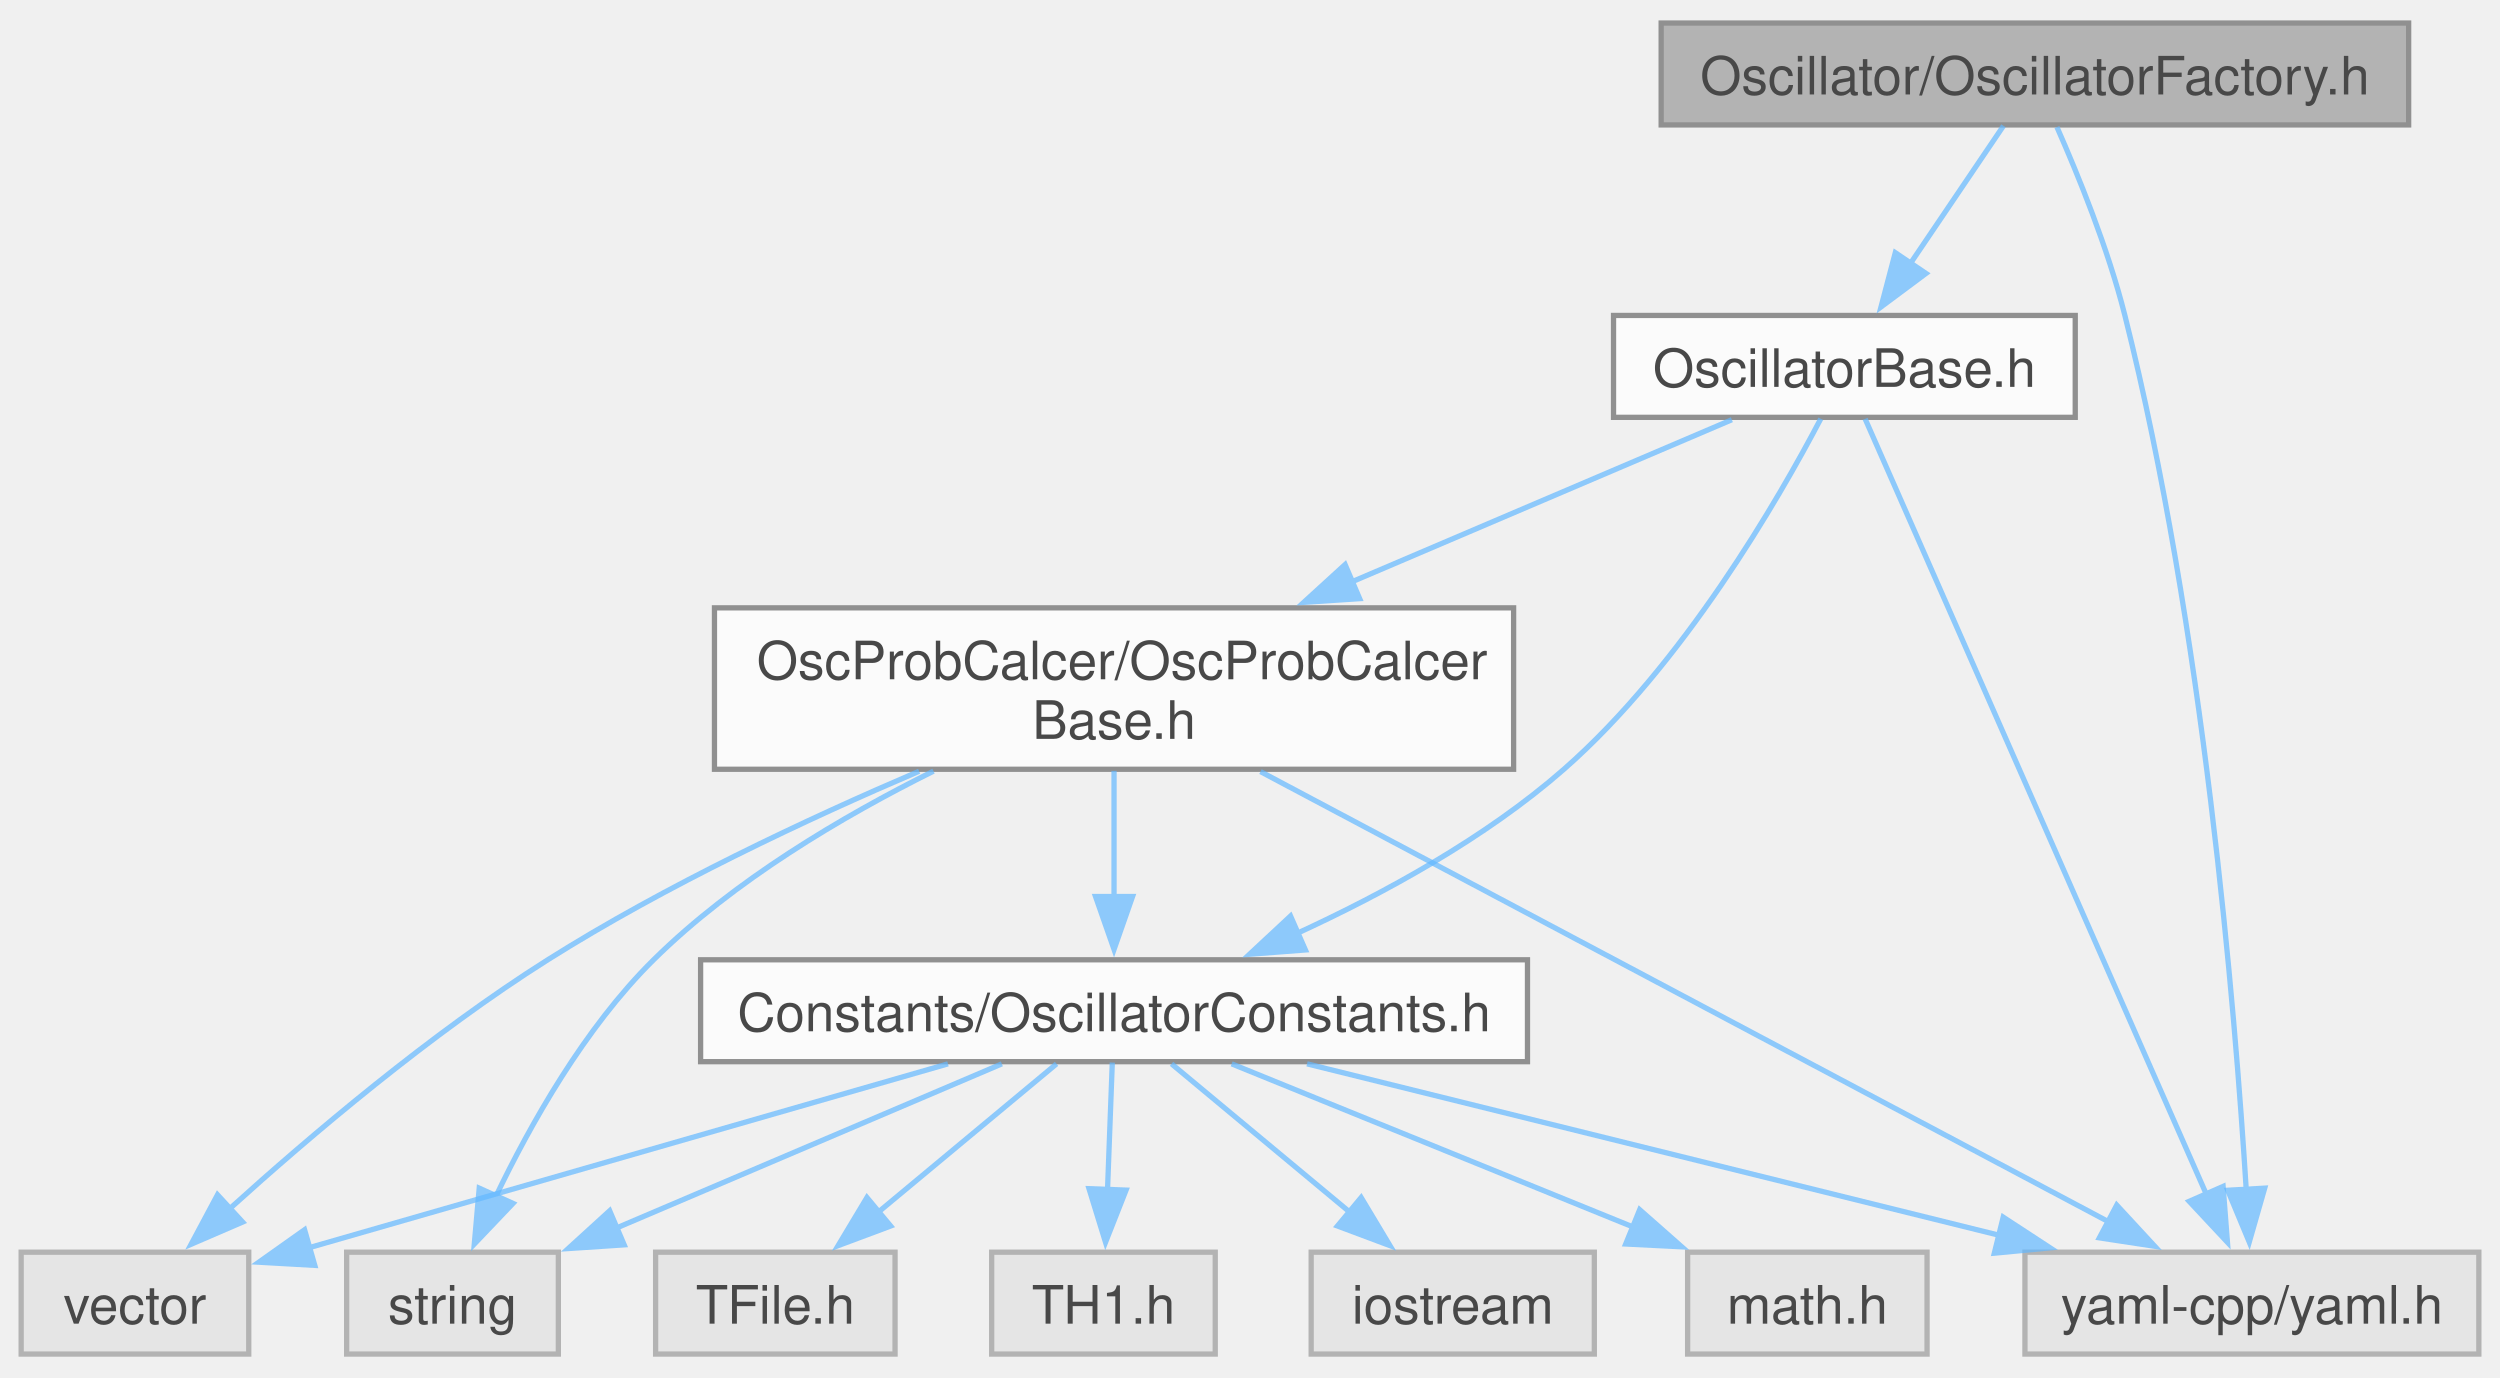
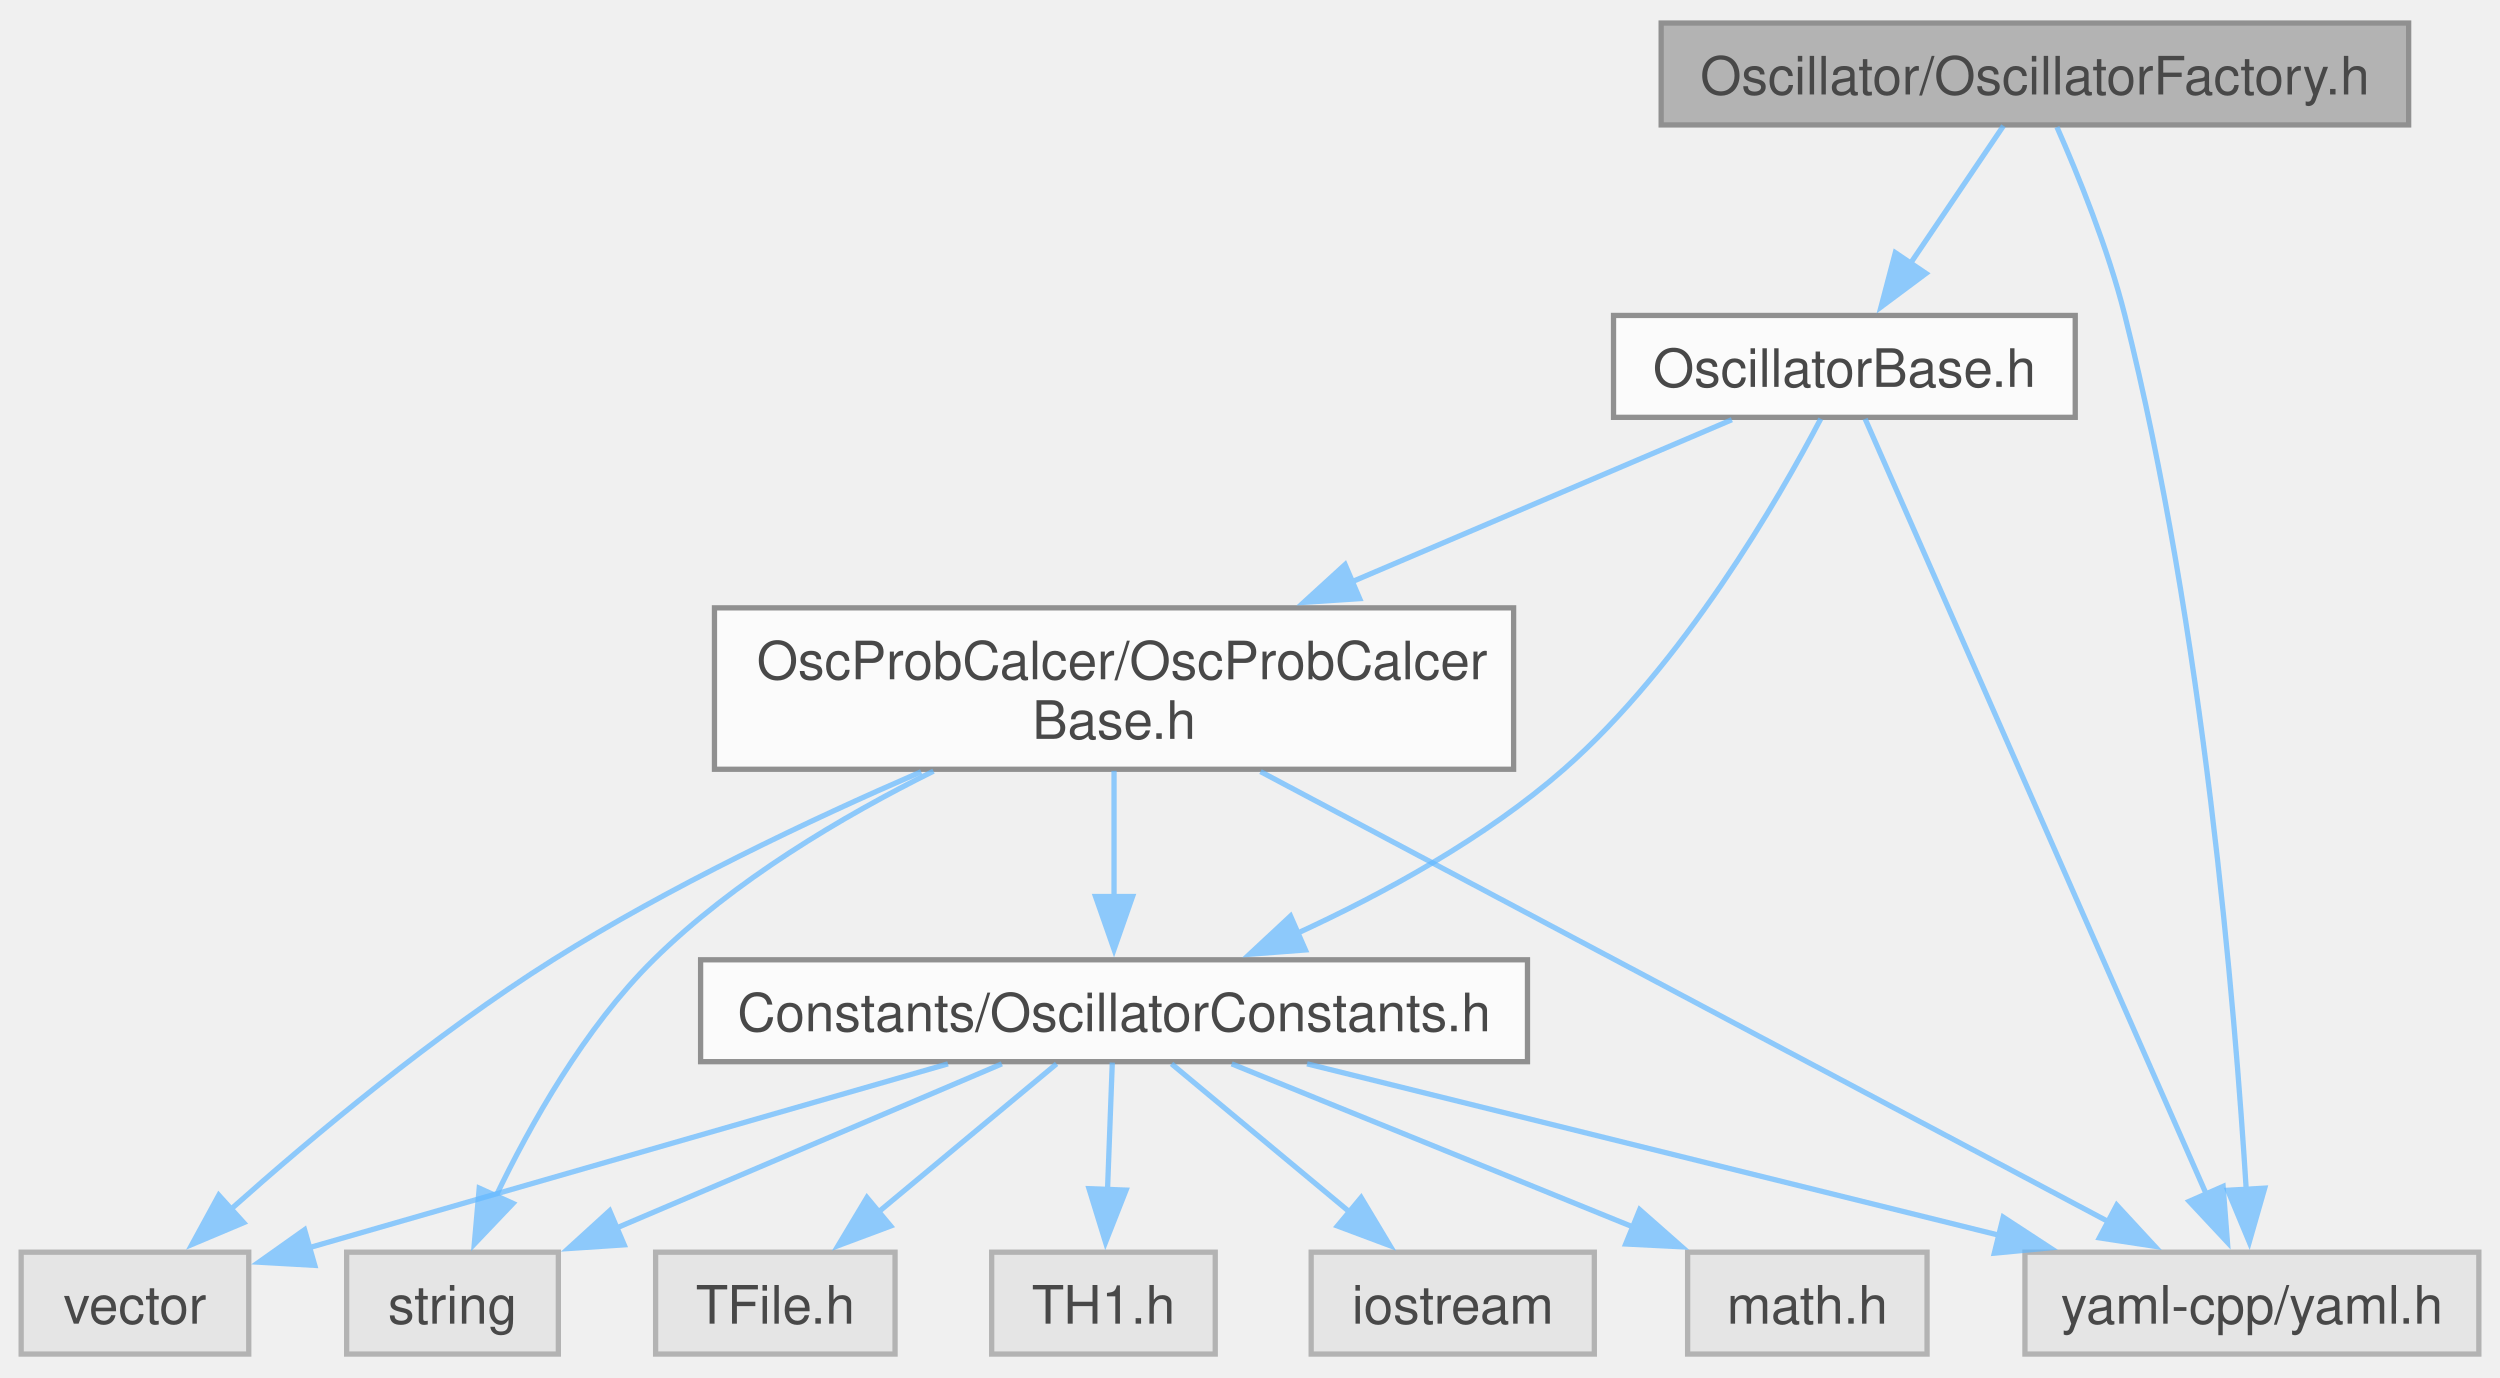
<svg xmlns="http://www.w3.org/2000/svg" xmlns:xlink="http://www.w3.org/1999/xlink" width="472pt" height="260pt" viewBox="0.00 0.00 472.38 259.50">
  <svg id="main" version="1.1" xml:space="preserve">
    <style type="text/css">
.node, .edge {opacity: 0.7;}
.node.selected, .edge.selected {opacity: 1;}
.edge:hover path { stroke: red; }
.edge:hover polygon { stroke: red; fill: red; }
</style>
    <svg id="graph" class="graph">
      <g id="graph0" class="graph" transform="scale(1 1) rotate(0) translate(4 255.5)">
        <g id="Node000001" class="node">
          <g id="a_Node000001">
            <a xlink:title=" ">
              <polygon fill="#999999" stroke="#666666" points="451.12,-251.5 309.88,-251.5 309.88,-232.25 451.12,-232.25 451.12,-251.5" />
              <text text-anchor="middle" x="380.5" y="-238" font-family="Helvetica,sans-Serif" font-size="10.00">Oscillator/OscillatorFactory.h</text>
            </a>
          </g>
        </g>
        <g id="Node000002" class="node">
          <g id="a_Node000002">
            <a xlink:href="OscillatorBase_8h.html" target="_top" xlink:title=" ">
              <polygon fill="white" stroke="#666666" points="388.12,-196.25 300.88,-196.25 300.88,-177 388.12,-177 388.12,-196.25" />
              <text text-anchor="middle" x="344.5" y="-182.75" font-family="Helvetica,sans-Serif" font-size="10.00">OscillatorBase.h</text>
            </a>
          </g>
        </g>
        <g id="edge1_Node000001_Node000002" class="edge">
          <g id="a_edge1_Node000001_Node000002">
            <a xlink:title=" ">
              <path fill="none" stroke="#63b8ff" d="M374.56,-232.08C369.79,-225.03 362.94,-214.9 356.98,-206.08" />
              <polygon fill="#63b8ff" stroke="#63b8ff" points="359.92,-204.19 351.42,-197.86 354.12,-208.11 359.92,-204.19" />
            </a>
          </g>
        </g>
        <g id="Node000006" class="node">
          <g id="a_Node000006">
            <a xlink:title=" ">
              <polygon fill="#e0e0e0" stroke="#999999" points="464.38,-19.25 378.62,-19.25 378.62,0 464.38,0 464.38,-19.25" />
              <text text-anchor="middle" x="421.5" y="-5.75" font-family="Helvetica,sans-Serif" font-size="10.00">yaml-cpp/yaml.h</text>
            </a>
          </g>
        </g>
        <g id="edge16_Node000001_Node000006" class="edge">
          <g id="a_edge16_Node000001_Node000006">
            <a xlink:title=" ">
              <path fill="none" stroke="#63b8ff" d="M384.66,-231.85C388.58,-222.97 394.31,-208.95 397.5,-196.25 412.32,-137.29 418.3,-65.36 420.44,-30.91" />
              <polygon fill="#63b8ff" stroke="#63b8ff" points="423.92,-31.35 421,-21.16 416.93,-30.95 423.92,-31.35" />
            </a>
          </g>
        </g>
        <g id="Node000003" class="node">
          <g id="a_Node000003">
            <a xlink:href="OscProbCalcerBase_8h.html" target="_top" xlink:title=" ">
              <polygon fill="white" stroke="#666666" points="282,-141 131,-141 131,-110.5 282,-110.5 282,-141" />
              <text text-anchor="start" x="139" y="-127.5" font-family="Helvetica,sans-Serif" font-size="10.00">OscProbCalcer/OscProbCalcer</text>
              <text text-anchor="middle" x="206.5" y="-116.25" font-family="Helvetica,sans-Serif" font-size="10.00">Base.h</text>
            </a>
          </g>
        </g>
        <g id="edge2_Node000002_Node000003" class="edge">
          <g id="a_edge2_Node000002_Node000003">
            <a xlink:title=" ">
              <path fill="none" stroke="#63b8ff" d="M323.24,-176.55C304.14,-168.41 275.47,-156.17 251.32,-145.87" />
              <polygon fill="#63b8ff" stroke="#63b8ff" points="252.91,-142.74 242.34,-142.04 250.16,-149.18 252.91,-142.74" />
            </a>
          </g>
        </g>
        <g id="Node000004" class="node">
          <g id="a_Node000004">
            <a xlink:href="OscillatorConstants_8h.html" target="_top" xlink:title=" ">
              <polygon fill="white" stroke="#666666" points="284.62,-74.5 128.38,-74.5 128.38,-55.25 284.62,-55.25 284.62,-74.5" />
              <text text-anchor="middle" x="206.5" y="-61" font-family="Helvetica,sans-Serif" font-size="10.00">Constants/OscillatorConstants.h</text>
            </a>
          </g>
        </g>
        <g id="edge14_Node000002_Node000004" class="edge">
          <g id="a_edge14_Node000002_Node000004">
            <a xlink:title=" ">
              <path fill="none" stroke="#63b8ff" d="M340.04,-176.73C332.07,-161.53 314.06,-130.28 291.5,-110.5 276.7,-97.52 257.46,-87.02 241.03,-79.47" />
              <polygon fill="#63b8ff" stroke="#63b8ff" points="242.66,-76.36 232.1,-75.55 239.85,-82.77 242.66,-76.36" />
            </a>
          </g>
        </g>
        <g id="edge15_Node000002_Node000006" class="edge">
          <g id="a_edge15_Node000002_Node000006">
            <a xlink:title=" ">
              <path fill="none" stroke="#63b8ff" d="M348.42,-176.71C360.37,-149.56 396.46,-67.53 413.03,-29.88" />
              <polygon fill="#63b8ff" stroke="#63b8ff" points="416.06,-31.68 416.88,-21.12 409.65,-28.86 416.06,-31.68" />
            </a>
          </g>
        </g>
        <g id="edge3_Node000003_Node000004" class="edge">
          <g id="a_edge3_Node000003_Node000004">
            <a xlink:title=" ">
              <path fill="none" stroke="#63b8ff" d="M206.5,-110.2C206.5,-102.96 206.5,-94.09 206.5,-86.19" />
              <polygon fill="#63b8ff" stroke="#63b8ff" points="210,-86.46 206.5,-76.46 203,-86.46 210,-86.46" />
            </a>
          </g>
        </g>
        <g id="edge13_Node000003_Node000006" class="edge">
          <g id="a_edge13_Node000003_Node000006">
            <a xlink:title=" ">
              <path fill="none" stroke="#63b8ff" d="M234.17,-110.06C275.6,-88.07 353.29,-46.83 394.4,-25.01" />
              <polygon fill="#63b8ff" stroke="#63b8ff" points="395.96,-28.15 403.15,-20.37 392.68,-21.96 395.96,-28.15" />
            </a>
          </g>
        </g>
        <g id="Node000009" class="node">
          <g id="a_Node000009">
            <a xlink:title=" ">
              <polygon fill="#e0e0e0" stroke="#999999" points="101.5,-19.25 61.5,-19.25 61.5,0 101.5,0 101.5,-19.25" />
              <text text-anchor="middle" x="81.5" y="-5.75" font-family="Helvetica,sans-Serif" font-size="10.00">string</text>
            </a>
          </g>
        </g>
        <g id="edge12_Node000003_Node000009" class="edge">
          <g id="a_edge12_Node000003_Node000009">
            <a xlink:title=" ">
              <path fill="none" stroke="#63b8ff" d="M172.39,-110.15C155.11,-101.56 134.64,-89.45 119.5,-74.5 106.44,-61.61 96.17,-43.33 89.61,-29.63" />
              <polygon fill="#63b8ff" stroke="#63b8ff" points="92.93,-28.47 85.62,-20.79 86.55,-31.35 92.93,-28.47" />
            </a>
          </g>
        </g>
        <g id="Node000011" class="node">
          <g id="a_Node000011">
            <a xlink:title=" ">
              <polygon fill="#e0e0e0" stroke="#999999" points="43,-19.25 0,-19.25 0,0 43,0 43,-19.25" />
              <text text-anchor="middle" x="21.5" y="-5.75" font-family="Helvetica,sans-Serif" font-size="10.00">vector</text>
            </a>
          </g>
        </g>
        <g id="edge11_Node000003_Node000011" class="edge">
          <g id="a_edge11_Node000003_Node000011">
            <a xlink:title=" ">
-               <path fill="none" stroke="#63b8ff" d="M169.67,-110.13C148.47,-101.07 121.72,-88.51 99.5,-74.5 77.43,-60.58 54.62,-41.22 39.41,-27.47" />
-               <polygon fill="#63b8ff" stroke="#63b8ff" points="41.84,-24.95 32.11,-20.75 37.1,-30.1 41.84,-24.95" />
+               <path fill="none" stroke="#63b8ff" d="M170.05,-110.03C149.07,-100.94 122.57,-88.38 100.5,-74.5 78.24,-60.51 55.12,-41.15 39.69,-27.42" />
+               <polygon fill="#63b8ff" stroke="#63b8ff" points="42.04,-24.83 32.27,-20.72 37.34,-30.02 42.04,-24.83" />
            </a>
          </g>
        </g>
        <g id="Node000005" class="node">
          <g id="a_Node000005">
            <a xlink:title=" ">
              <polygon fill="#e0e0e0" stroke="#999999" points="360.12,-19.25 314.88,-19.25 314.88,0 360.12,0 360.12,-19.25" />
              <text text-anchor="middle" x="337.5" y="-5.75" font-family="Helvetica,sans-Serif" font-size="10.00">math.h</text>
            </a>
          </g>
        </g>
        <g id="edge4_Node000004_Node000005" class="edge">
          <g id="a_edge4_Node000004_Node000005">
            <a xlink:title=" ">
              <path fill="none" stroke="#63b8ff" d="M228.72,-54.84C249.52,-46.39 280.85,-33.65 304.55,-24.02" />
              <polygon fill="#63b8ff" stroke="#63b8ff" points="305.82,-27.28 313.77,-20.27 303.18,-20.8 305.82,-27.28" />
            </a>
          </g>
        </g>
        <g id="edge5_Node000004_Node000006" class="edge">
          <g id="a_edge5_Node000004_Node000006">
            <a xlink:title=" ">
              <path fill="none" stroke="#63b8ff" d="M242.97,-54.84C279.03,-45.91 334.4,-32.2 373.9,-22.41" />
              <polygon fill="#63b8ff" stroke="#63b8ff" points="374.51,-25.87 383.38,-20.07 372.83,-19.07 374.51,-25.87" />
            </a>
          </g>
        </g>
        <g id="Node000007" class="node">
          <g id="a_Node000007">
            <a xlink:title=" ">
              <polygon fill="#e0e0e0" stroke="#999999" points="165.12,-19.25 119.88,-19.25 119.88,0 165.12,0 165.12,-19.25" />
              <text text-anchor="middle" x="142.5" y="-5.75" font-family="Helvetica,sans-Serif" font-size="10.00">TFile.h</text>
            </a>
          </g>
        </g>
        <g id="edge6_Node000004_Node000007" class="edge">
          <g id="a_edge6_Node000004_Node000007">
            <a xlink:title=" ">
              <path fill="none" stroke="#63b8ff" d="M195.64,-54.84C186.39,-47.15 172.88,-35.9 161.79,-26.68" />
              <polygon fill="#63b8ff" stroke="#63b8ff" points="164.29,-24.2 154.36,-20.49 159.81,-29.58 164.29,-24.2" />
            </a>
          </g>
        </g>
        <g id="Node000008" class="node">
          <g id="a_Node000008">
            <a xlink:title=" ">
              <polygon fill="#e0e0e0" stroke="#999999" points="225.62,-19.25 183.38,-19.25 183.38,0 225.62,0 225.62,-19.25" />
              <text text-anchor="middle" x="204.5" y="-5.75" font-family="Helvetica,sans-Serif" font-size="10.00">TH1.h</text>
            </a>
          </g>
        </g>
        <g id="edge7_Node000004_Node000008" class="edge">
          <g id="a_edge7_Node000004_Node000008">
            <a xlink:title=" ">
              <path fill="none" stroke="#63b8ff" d="M206.17,-55.08C205.92,-48.49 205.57,-39.21 205.26,-30.82" />
              <polygon fill="#63b8ff" stroke="#63b8ff" points="208.77,-30.98 204.89,-21.12 201.77,-31.25 208.77,-30.98" />
            </a>
          </g>
        </g>
        <g id="edge8_Node000004_Node000009" class="edge">
          <g id="a_edge8_Node000004_Node000009">
            <a xlink:title=" ">
              <path fill="none" stroke="#63b8ff" d="M185.3,-54.84C165.3,-46.32 135.1,-33.46 112.43,-23.8" />
              <polygon fill="#63b8ff" stroke="#63b8ff" points="113.94,-20.64 103.37,-19.94 111.2,-27.08 113.94,-20.64" />
            </a>
          </g>
        </g>
        <g id="Node000010" class="node">
          <g id="a_Node000010">
            <a xlink:title=" ">
              <polygon fill="#e0e0e0" stroke="#999999" points="297.25,-19.25 243.75,-19.25 243.75,0 297.25,0 297.25,-19.25" />
              <text text-anchor="middle" x="270.5" y="-5.75" font-family="Helvetica,sans-Serif" font-size="10.00">iostream</text>
            </a>
          </g>
        </g>
        <g id="edge9_Node000004_Node000010" class="edge">
          <g id="a_edge9_Node000004_Node000010">
            <a xlink:title=" ">
              <path fill="none" stroke="#63b8ff" d="M217.36,-54.84C226.61,-47.15 240.12,-35.9 251.21,-26.68" />
              <polygon fill="#63b8ff" stroke="#63b8ff" points="253.19,-29.58 258.64,-20.49 248.71,-24.2 253.19,-29.58" />
            </a>
          </g>
        </g>
        <g id="edge10_Node000004_Node000011" class="edge">
          <g id="a_edge10_Node000004_Node000011">
            <a xlink:title=" ">
              <path fill="none" stroke="#63b8ff" d="M175.12,-54.84C141.5,-45.16 88.38,-29.88 54.24,-20.05" />
              <polygon fill="#63b8ff" stroke="#63b8ff" points="55.48,-16.76 44.9,-17.36 53.55,-23.49 55.48,-16.76" />
            </a>
          </g>
        </g>
      </g>
    </svg>
  </svg>
  <style type="text/css">

[data-mouse-over-selected='false'] { opacity: 0.7; }
[data-mouse-over-selected='true']  { opacity: 1.0; }

</style>
</svg>
